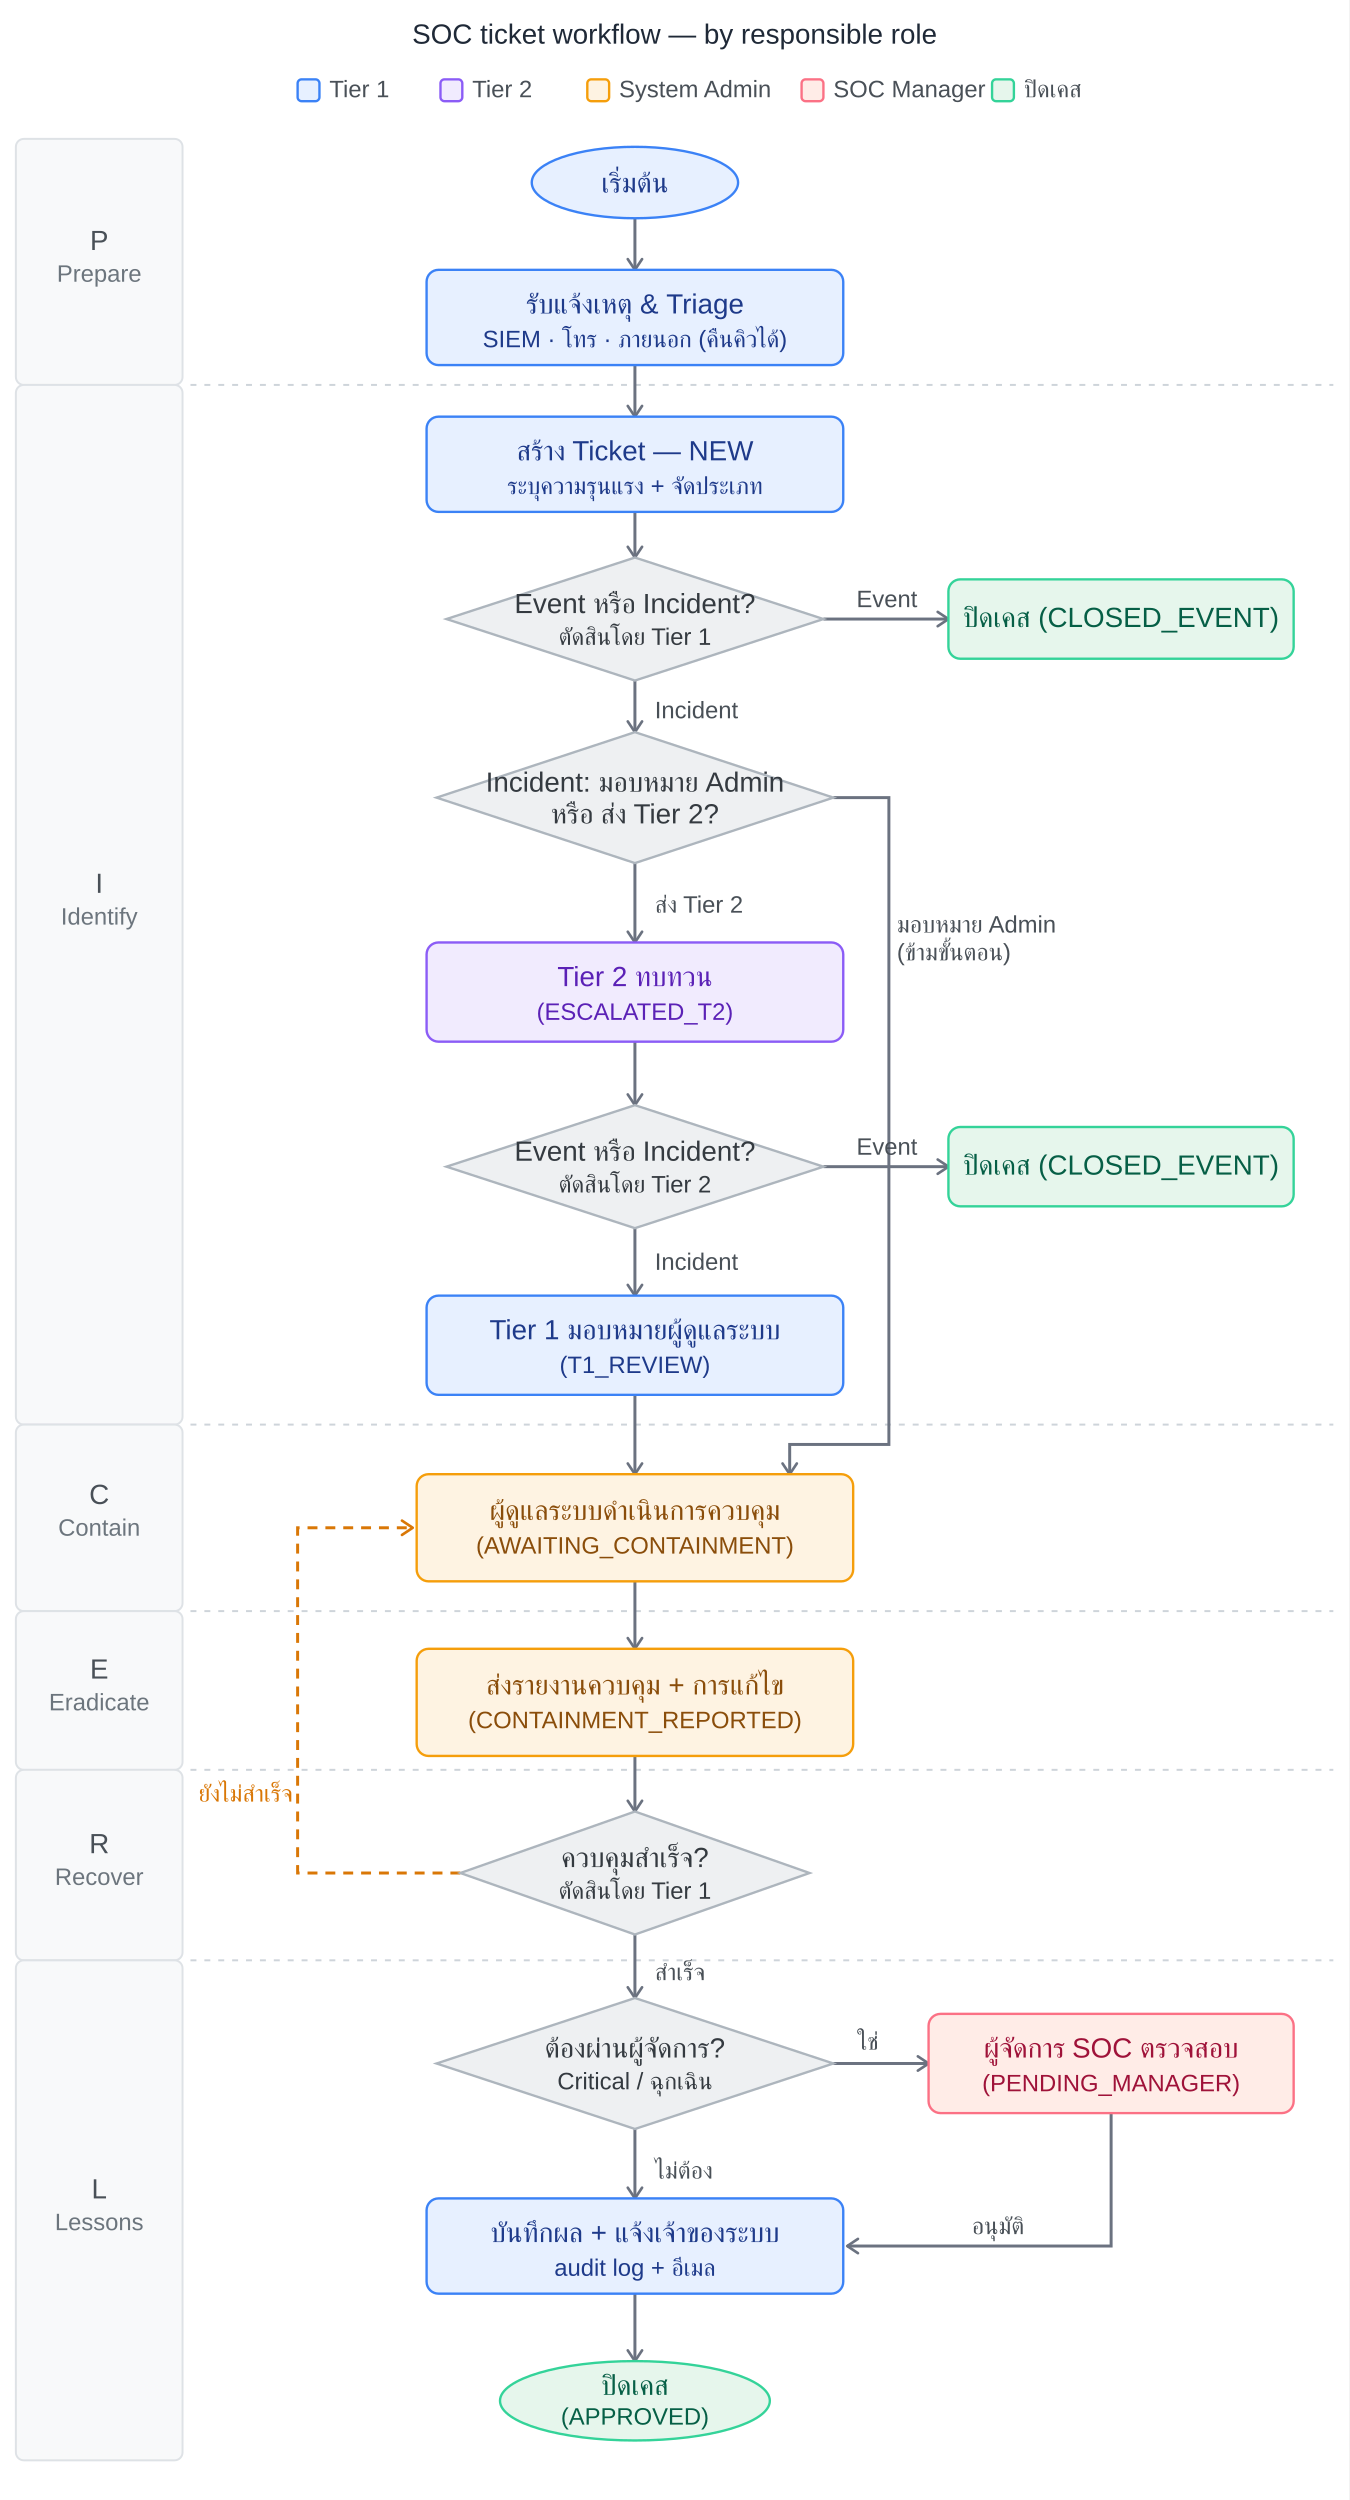
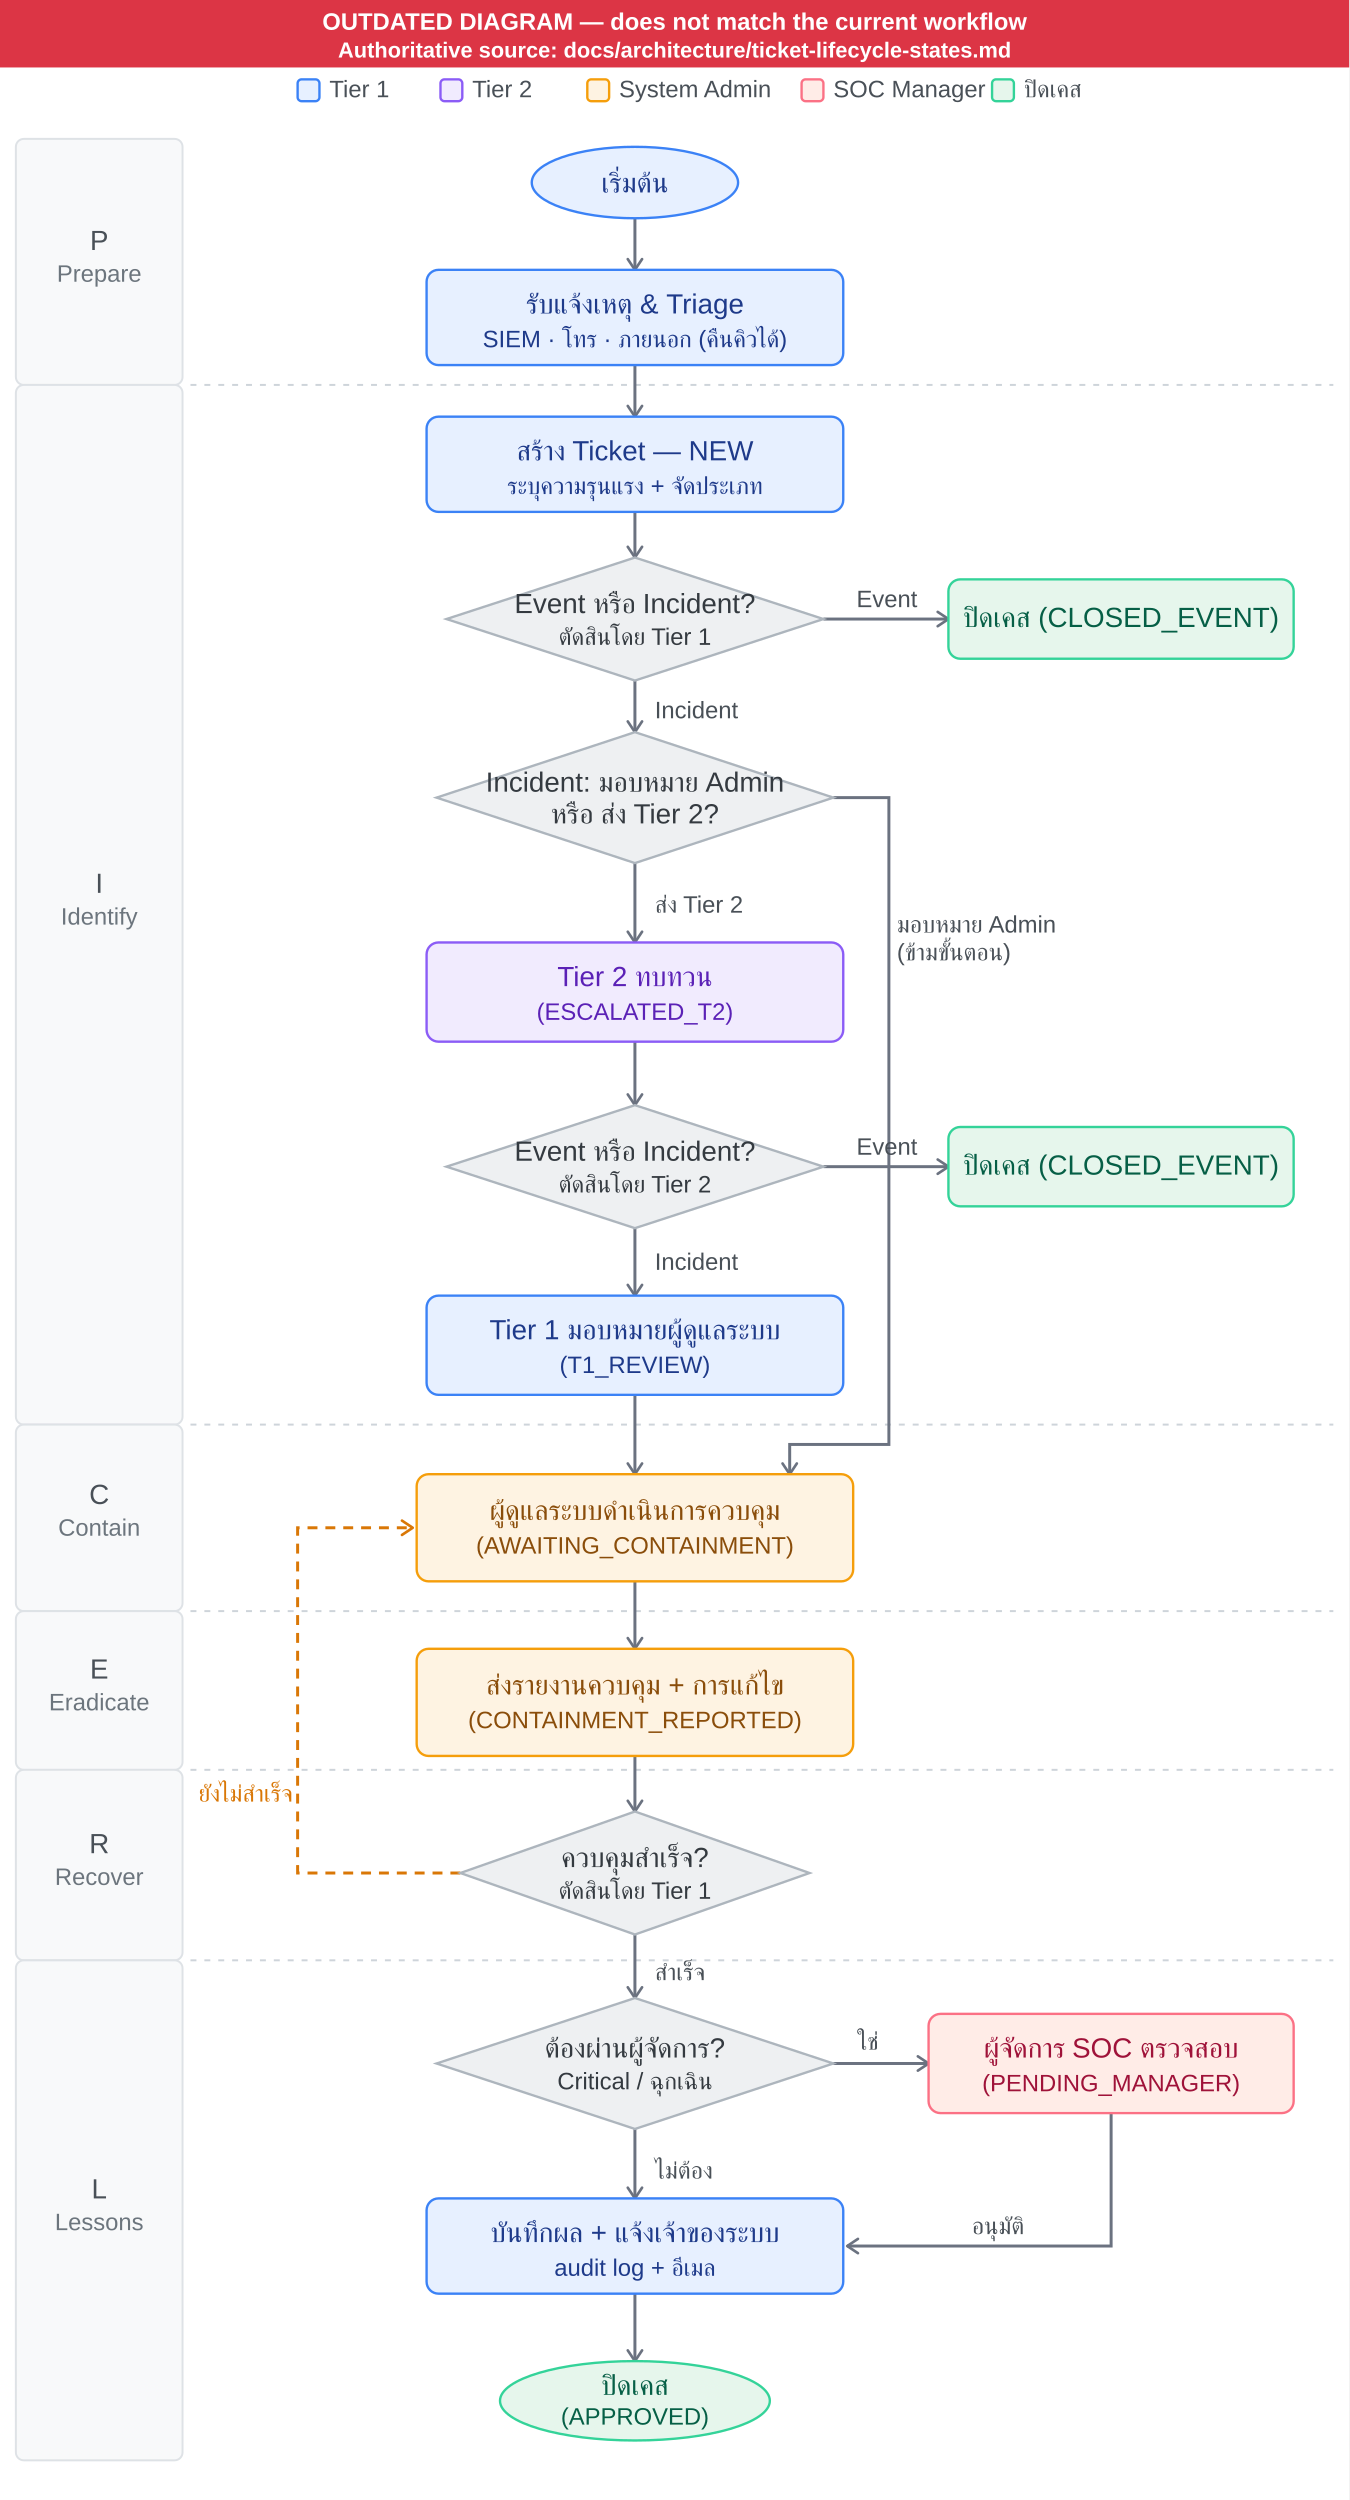
<svg xmlns="http://www.w3.org/2000/svg" width="680" height="1260" viewBox="0 0 680 1260" role="img">
  <style>
  text{font-family:'Segoe UI','Leelawadee UI',Tahoma,Arial,sans-serif;}
  .t{font-size:14px;font-weight:400;}
  .ts{font-size:12px;font-weight:400;}
  .th{font-size:14px;font-weight:500;}
  .s-blue{fill:#e7f0ff;stroke:#3b82f6;stroke-width:1.2;}
  .s-purple{fill:#f1ebfe;stroke:#8b5cf6;stroke-width:1.2;}
  .s-amber{fill:#fef3e2;stroke:#f59e0b;stroke-width:1.2;}
  .s-coral{fill:#ffece7;stroke:#fb7185;stroke-width:1.2;}
  .s-green{fill:#e6f6ec;stroke:#34d399;stroke-width:1.2;}
  .s-gray{fill:#eef0f2;stroke:#adb5bd;stroke-width:1.2;}
  .s-phase{fill:#f8f9fa;stroke:#dee2e6;stroke-width:1;}
</style>
  <defs>
    <marker id="ar" viewBox="0 0 10 10" refX="8" refY="5" markerWidth="6" markerHeight="6" orient="auto-start-reverse">
      <path d="M2 1L8 5L2 9" fill="none" stroke="#6b7280" stroke-width="1.5" stroke-linecap="round" stroke-linejoin="round" />
    </marker>
    <marker id="arA" viewBox="0 0 10 10" refX="8" refY="5" markerWidth="6" markerHeight="6" orient="auto-start-reverse">
      <path d="M2 1L8 5L2 9" fill="none" stroke="#d97706" stroke-width="1.5" stroke-linecap="round" stroke-linejoin="round" />
    </marker>
  </defs>
  <rect x="0" y="0" width="680" height="1260" fill="#ffffff" />
  <text class="th" x="340" y="22" text-anchor="middle" fill="#1f2937">SOC ticket workflow — by responsible role</text>
  <rect x="150" y="40" width="11" height="11" rx="2" class="s-blue" />
  <text class="ts" x="166" y="49" text-anchor="start" fill="#495057">Tier 1</text>
  <rect x="222" y="40" width="11" height="11" rx="2" class="s-purple" />
  <text class="ts" x="238" y="49" text-anchor="start" fill="#495057">Tier 2</text>
  <rect x="296" y="40" width="11" height="11" rx="2" class="s-amber" />
  <text class="ts" x="312" y="49" text-anchor="start" fill="#495057">System Admin</text>
  <rect x="404" y="40" width="11" height="11" rx="2" class="s-coral" />
  <text class="ts" x="420" y="49" text-anchor="start" fill="#495057">SOC Manager</text>
  <rect x="500" y="40" width="11" height="11" rx="2" class="s-green" />
  <text class="ts" x="516" y="49" text-anchor="start" fill="#495057">ปิดเคส</text>
  <g fill="#6c757d">
    <rect x="8" y="70" width="84" height="124" rx="4" class="s-phase" />
    <text class="th" x="50" y="126" text-anchor="middle" fill="#495057">P</text>
    <text class="ts" x="50" y="142" text-anchor="middle">Prepare</text>
    <rect x="8" y="194" width="84" height="524" rx="4" class="s-phase" />
    <text class="th" x="50" y="450" text-anchor="middle" fill="#495057">I</text>
    <text class="ts" x="50" y="466" text-anchor="middle">Identify</text>
    <rect x="8" y="718" width="84" height="94" rx="4" class="s-phase" />
    <text class="th" x="50" y="758" text-anchor="middle" fill="#495057">C</text>
    <text class="ts" x="50" y="774" text-anchor="middle">Contain</text>
    <rect x="8" y="812" width="84" height="80" rx="4" class="s-phase" />
    <text class="th" x="50" y="846" text-anchor="middle" fill="#495057">E</text>
    <text class="ts" x="50" y="862" text-anchor="middle">Eradicate</text>
    <rect x="8" y="892" width="84" height="96" rx="4" class="s-phase" />
    <text class="th" x="50" y="934" text-anchor="middle" fill="#495057">R</text>
    <text class="ts" x="50" y="950" text-anchor="middle">Recover</text>
    <rect x="8" y="988" width="84" height="252" rx="4" class="s-phase" />
    <text class="th" x="50" y="1108" text-anchor="middle" fill="#495057">L</text>
    <text class="ts" x="50" y="1124" text-anchor="middle">Lessons</text>
  </g>
  <line x1="96" y1="194" x2="672" y2="194" stroke="#ced4da" stroke-dasharray="3 4" />
  <line x1="96" y1="718" x2="672" y2="718" stroke="#ced4da" stroke-dasharray="3 4" />
  <line x1="96" y1="812" x2="672" y2="812" stroke="#ced4da" stroke-dasharray="3 4" />
  <line x1="96" y1="892" x2="672" y2="892" stroke="#ced4da" stroke-dasharray="3 4" />
  <line x1="96" y1="988" x2="672" y2="988" stroke="#ced4da" stroke-dasharray="3 4" />
  <line x1="320" y1="110" x2="320" y2="136" stroke="#6b7280" stroke-width="1.5" marker-end="url(#ar)" />
  <line x1="320" y1="184" x2="320" y2="210" stroke="#6b7280" stroke-width="1.5" marker-end="url(#ar)" />
  <line x1="320" y1="258" x2="320" y2="281" stroke="#6b7280" stroke-width="1.5" marker-end="url(#ar)" />
  <line x1="320" y1="343" x2="320" y2="369" stroke="#6b7280" stroke-width="1.5" marker-end="url(#ar)" />
  <line x1="320" y1="435" x2="320" y2="475" stroke="#6b7280" stroke-width="1.5" marker-end="url(#ar)" />
  <line x1="320" y1="525" x2="320" y2="557" stroke="#6b7280" stroke-width="1.5" marker-end="url(#ar)" />
  <line x1="320" y1="619" x2="320" y2="653" stroke="#6b7280" stroke-width="1.5" marker-end="url(#ar)" />
  <line x1="320" y1="703" x2="320" y2="743" stroke="#6b7280" stroke-width="1.5" marker-end="url(#ar)" />
  <line x1="320" y1="797" x2="320" y2="831" stroke="#6b7280" stroke-width="1.5" marker-end="url(#ar)" />
  <line x1="320" y1="885" x2="320" y2="913" stroke="#6b7280" stroke-width="1.5" marker-end="url(#ar)" />
  <line x1="320" y1="975" x2="320" y2="1007" stroke="#6b7280" stroke-width="1.5" marker-end="url(#ar)" />
  <line x1="320" y1="1073" x2="320" y2="1108" stroke="#6b7280" stroke-width="1.5" marker-end="url(#ar)" />
  <line x1="320" y1="1156" x2="320" y2="1190" stroke="#6b7280" stroke-width="1.5" marker-end="url(#ar)" />
  <line x1="415" y1="312" x2="478" y2="312" stroke="#6b7280" stroke-width="1.5" marker-end="url(#ar)" />
  <line x1="415" y1="588" x2="478" y2="588" stroke="#6b7280" stroke-width="1.5" marker-end="url(#ar)" />
  <polyline points="420,402 448,402 448,728 398,728 398,743" fill="none" stroke="#6b7280" stroke-width="1.5" marker-end="url(#ar)" />
  <polyline points="232,944 150,944 150,770 208,770" fill="none" stroke="#d97706" stroke-width="1.5" stroke-dasharray="5 4" marker-end="url(#arA)" />
  <line x1="420" y1="1040" x2="468" y2="1040" stroke="#6b7280" stroke-width="1.5" marker-end="url(#ar)" />
  <polyline points="560,1065 560,1132 427,1132" fill="none" stroke="#6b7280" stroke-width="1.5" marker-end="url(#ar)" />
  <g fill="#1e3a8a">
    <ellipse cx="320" cy="92" rx="52" ry="18" class="s-blue" />
    <text class="t" x="320" y="97" text-anchor="middle">เริ่มต้น</text>
  </g>
  <g fill="#1e3a8a">
    <rect x="215" y="136" width="210" height="48" rx="6" class="s-blue" />
    <text class="t" x="320" y="158" text-anchor="middle">รับแจ้งเหตุ &amp; Triage</text>
    <text class="ts" x="320" y="175" text-anchor="middle">SIEM · โทร · ภายนอก (คืนคิวได้)</text>
  </g>
  <g fill="#1e3a8a">
    <rect x="215" y="210" width="210" height="48" rx="6" class="s-blue" />
    <text class="t" x="320" y="232" text-anchor="middle">สร้าง Ticket — NEW</text>
    <text class="ts" x="320" y="249" text-anchor="middle">ระบุความรุนแรง + จัดประเภท</text>
  </g>
  <g fill="#343a40">
    <polygon points="320,281 415,312 320,343 225,312" class="s-gray" />
    <text class="t" x="320" y="309" text-anchor="middle">Event หรือ Incident?</text>
    <text class="ts" x="320" y="325" text-anchor="middle">ตัดสินโดย Tier 1</text>
  </g>
  <g fill="#065f46">
    <rect x="478" y="292" width="174" height="40" rx="6" class="s-green" />
    <text class="t" x="565" y="316" text-anchor="middle">ปิดเคส (CLOSED_EVENT)</text>
  </g>
  <g fill="#343a40">
    <polygon points="320,369 420,402 320,435 220,402" class="s-gray" />
    <text class="t" x="320" y="399" text-anchor="middle">Incident: มอบหมาย Admin</text>
    <text class="t" x="320" y="415" text-anchor="middle">หรือ ส่ง Tier 2?</text>
  </g>
  <g fill="#5b21b6">
    <rect x="215" y="475" width="210" height="50" rx="6" class="s-purple" />
    <text class="t" x="320" y="497" text-anchor="middle">Tier 2 ทบทวน</text>
    <text class="ts" x="320" y="514" text-anchor="middle">(ESCALATED_T2)</text>
  </g>
  <g fill="#343a40">
    <polygon points="320,557 415,588 320,619 225,588" class="s-gray" />
    <text class="t" x="320" y="585" text-anchor="middle">Event หรือ Incident?</text>
    <text class="ts" x="320" y="601" text-anchor="middle">ตัดสินโดย Tier 2</text>
  </g>
  <g fill="#065f46">
    <rect x="478" y="568" width="174" height="40" rx="6" class="s-green" />
    <text class="t" x="565" y="592" text-anchor="middle">ปิดเคส (CLOSED_EVENT)</text>
  </g>
  <g fill="#1e3a8a">
    <rect x="215" y="653" width="210" height="50" rx="6" class="s-blue" />
    <text class="t" x="320" y="675" text-anchor="middle">Tier 1 มอบหมายผู้ดูแลระบบ</text>
    <text class="ts" x="320" y="692" text-anchor="middle">(T1_REVIEW)</text>
  </g>
  <g fill="#8a4d0a">
    <rect x="210" y="743" width="220" height="54" rx="6" class="s-amber" />
    <text class="t" x="320" y="766" text-anchor="middle">ผู้ดูแลระบบดำเนินการควบคุม</text>
    <text class="ts" x="320" y="783" text-anchor="middle">(AWAITING_CONTAINMENT)</text>
  </g>
  <g fill="#8a4d0a">
    <rect x="210" y="831" width="220" height="54" rx="6" class="s-amber" />
    <text class="t" x="320" y="854" text-anchor="middle">ส่งรายงานควบคุม + การแก้ไข</text>
    <text class="ts" x="320" y="871" text-anchor="middle">(CONTAINMENT_REPORTED)</text>
  </g>
  <g fill="#343a40">
    <polygon points="320,913 408,944 320,975 232,944" class="s-gray" />
    <text class="t" x="320" y="941" text-anchor="middle">ควบคุมสำเร็จ?</text>
    <text class="ts" x="320" y="957" text-anchor="middle">ตัดสินโดย Tier 1</text>
  </g>
  <g fill="#343a40">
    <polygon points="320,1007 420,1040 320,1073 220,1040" class="s-gray" />
    <text class="t" x="320" y="1037" text-anchor="middle">ต้องผ่านผู้จัดการ?</text>
    <text class="ts" x="320" y="1053" text-anchor="middle">Critical / ฉุกเฉิน</text>
  </g>
  <g fill="#9f1239">
    <rect x="468" y="1015" width="184" height="50" rx="6" class="s-coral" />
    <text class="t" x="560" y="1037" text-anchor="middle">ผู้จัดการ SOC ตรวจสอบ</text>
    <text class="ts" x="560" y="1054" text-anchor="middle">(PENDING_MANAGER)</text>
  </g>
  <g fill="#1e3a8a">
    <rect x="215" y="1108" width="210" height="48" rx="6" class="s-blue" />
    <text class="t" x="320" y="1130" text-anchor="middle">บันทึกผล + แจ้งเจ้าของระบบ</text>
    <text class="ts" x="320" y="1147" text-anchor="middle">audit log + อีเมล</text>
  </g>
  <g fill="#065f46">
    <ellipse cx="320" cy="1210" rx="68" ry="20" class="s-green" />
    <text class="t" x="320" y="1207" text-anchor="middle">ปิดเคส</text>
    <text class="ts" x="320" y="1222" text-anchor="middle">(APPROVED)</text>
  </g>
  <text class="ts" x="330" y="362" text-anchor="start" fill="#495057">Incident</text>
  <text class="ts" x="447" y="306" text-anchor="middle" fill="#495057">Event</text>
  <text class="ts" x="330" y="460" text-anchor="start" fill="#495057">ส่ง Tier 2</text>
  <text class="ts" x="330" y="640" text-anchor="start" fill="#495057">Incident</text>
  <text class="ts" x="447" y="582" text-anchor="middle" fill="#495057">Event</text>
  <text class="ts" x="452" y="470" text-anchor="start" fill="#495057">มอบหมาย Admin</text>
  <text class="ts" x="452" y="484" text-anchor="start" fill="#495057">(ข้ามขั้นตอน)</text>
  <text class="ts" x="100" y="908" text-anchor="start" fill="#d97706">ยังไม่สำเร็จ</text>
  <text class="ts" x="330" y="998" text-anchor="start" fill="#495057">สำเร็จ</text>
  <text class="ts" x="330" y="1098" text-anchor="start" fill="#495057">ไม่ต้อง</text>
  <text class="ts" x="432" y="1033" text-anchor="start" fill="#495057">ใช่</text>
  <text class="ts" x="503" y="1126" text-anchor="middle" fill="#495057">อนุมัติ</text>
+   <rect x="0" y="0" width="680" height="34" fill="#dc3545" />
+   <text x="340" y="15" text-anchor="middle" fill="#ffffff" style="font-size:12px;font-weight:700">OUTDATED DIAGRAM — does not match the current workflow</text>
+   <text x="340" y="29" text-anchor="middle" fill="#ffffff" style="font-size:11px;font-weight:700">Authoritative source: docs/architecture/ticket-lifecycle-states.md</text>
</svg>
